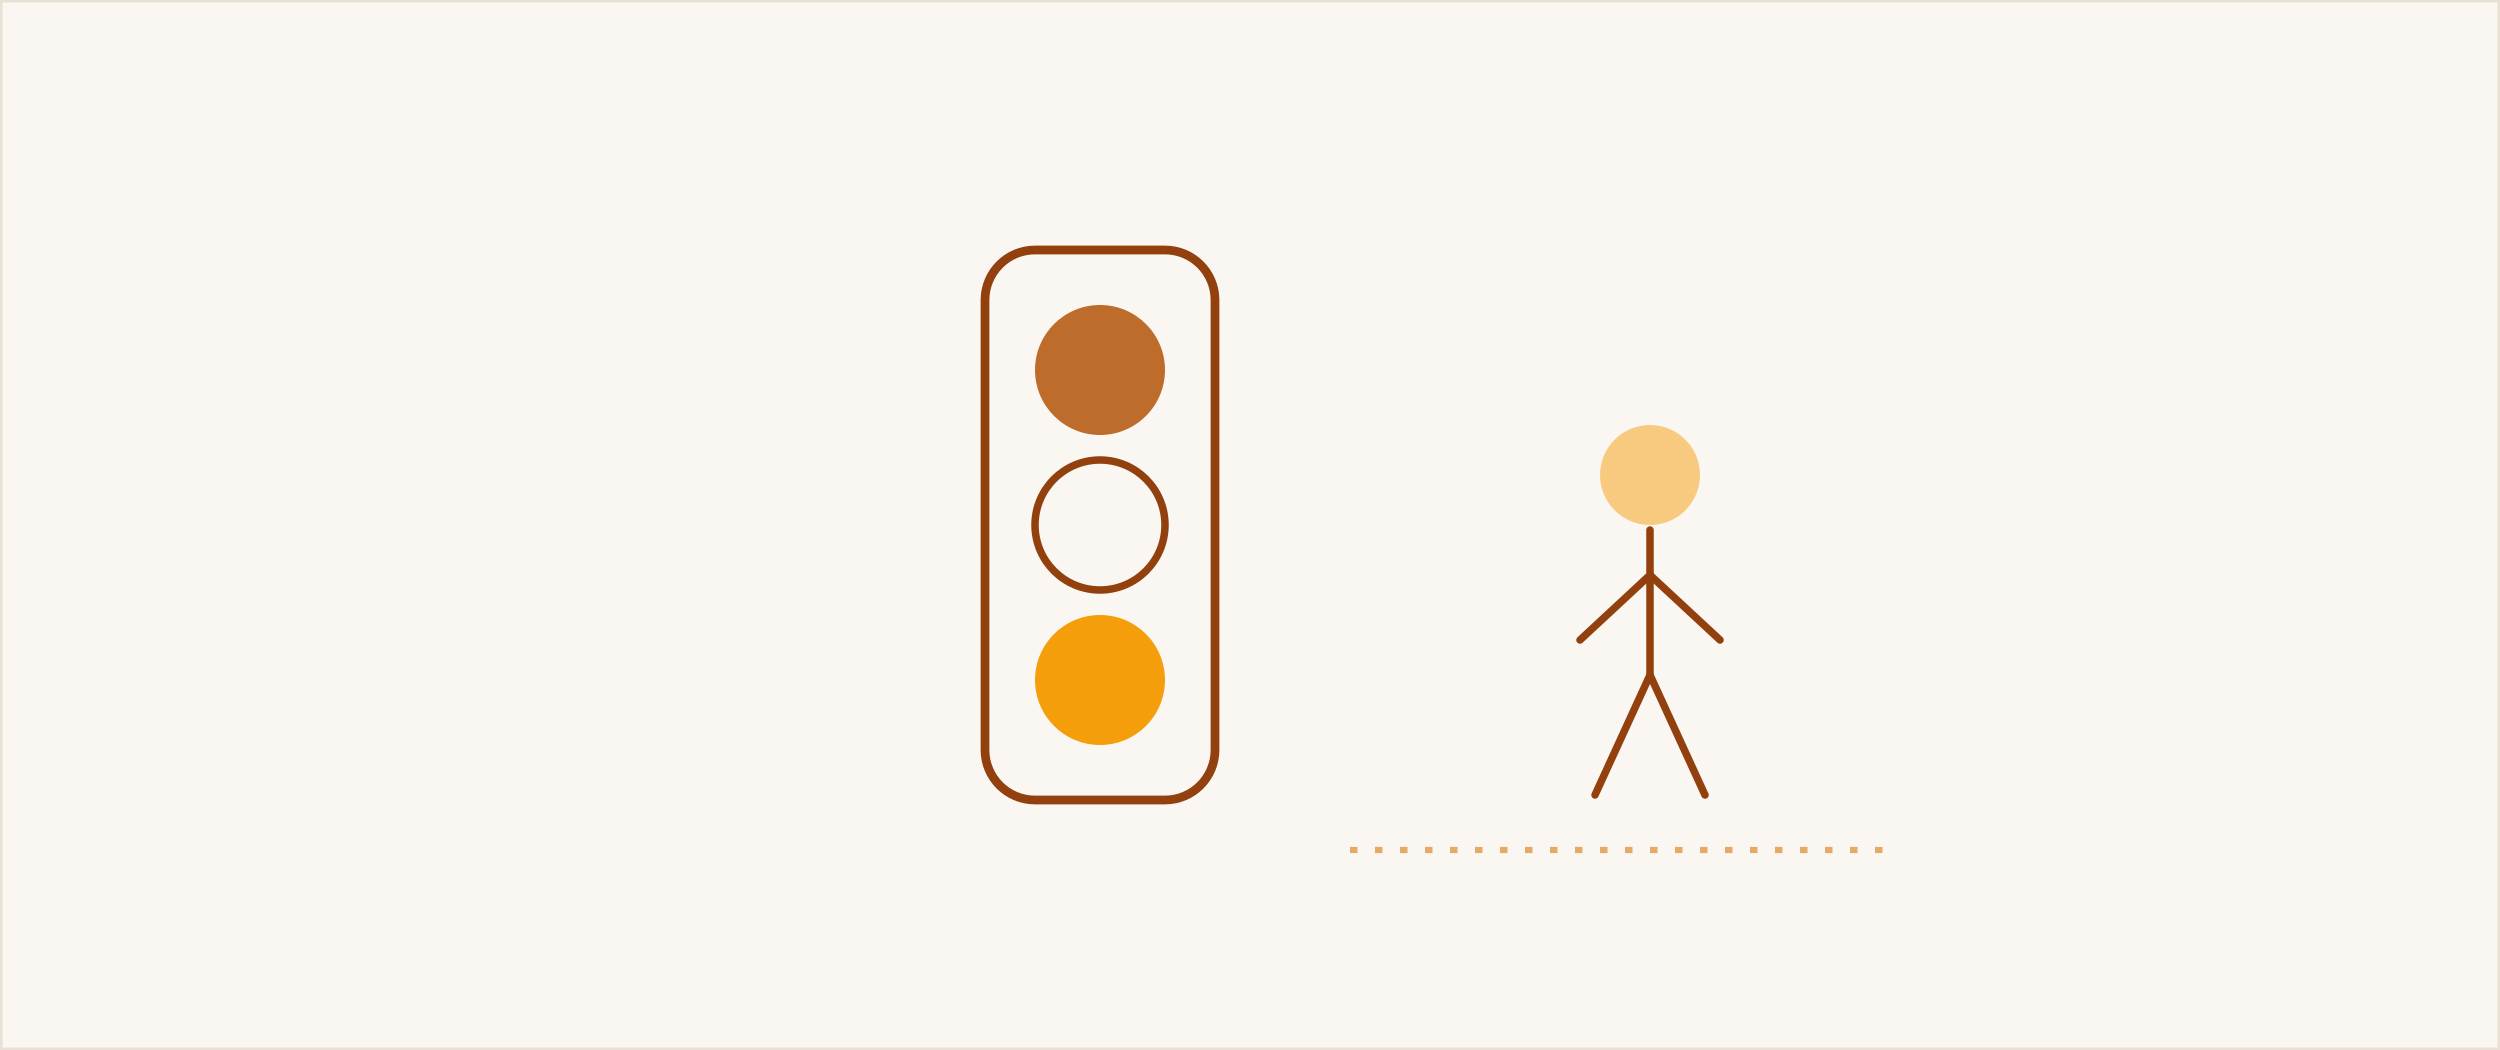
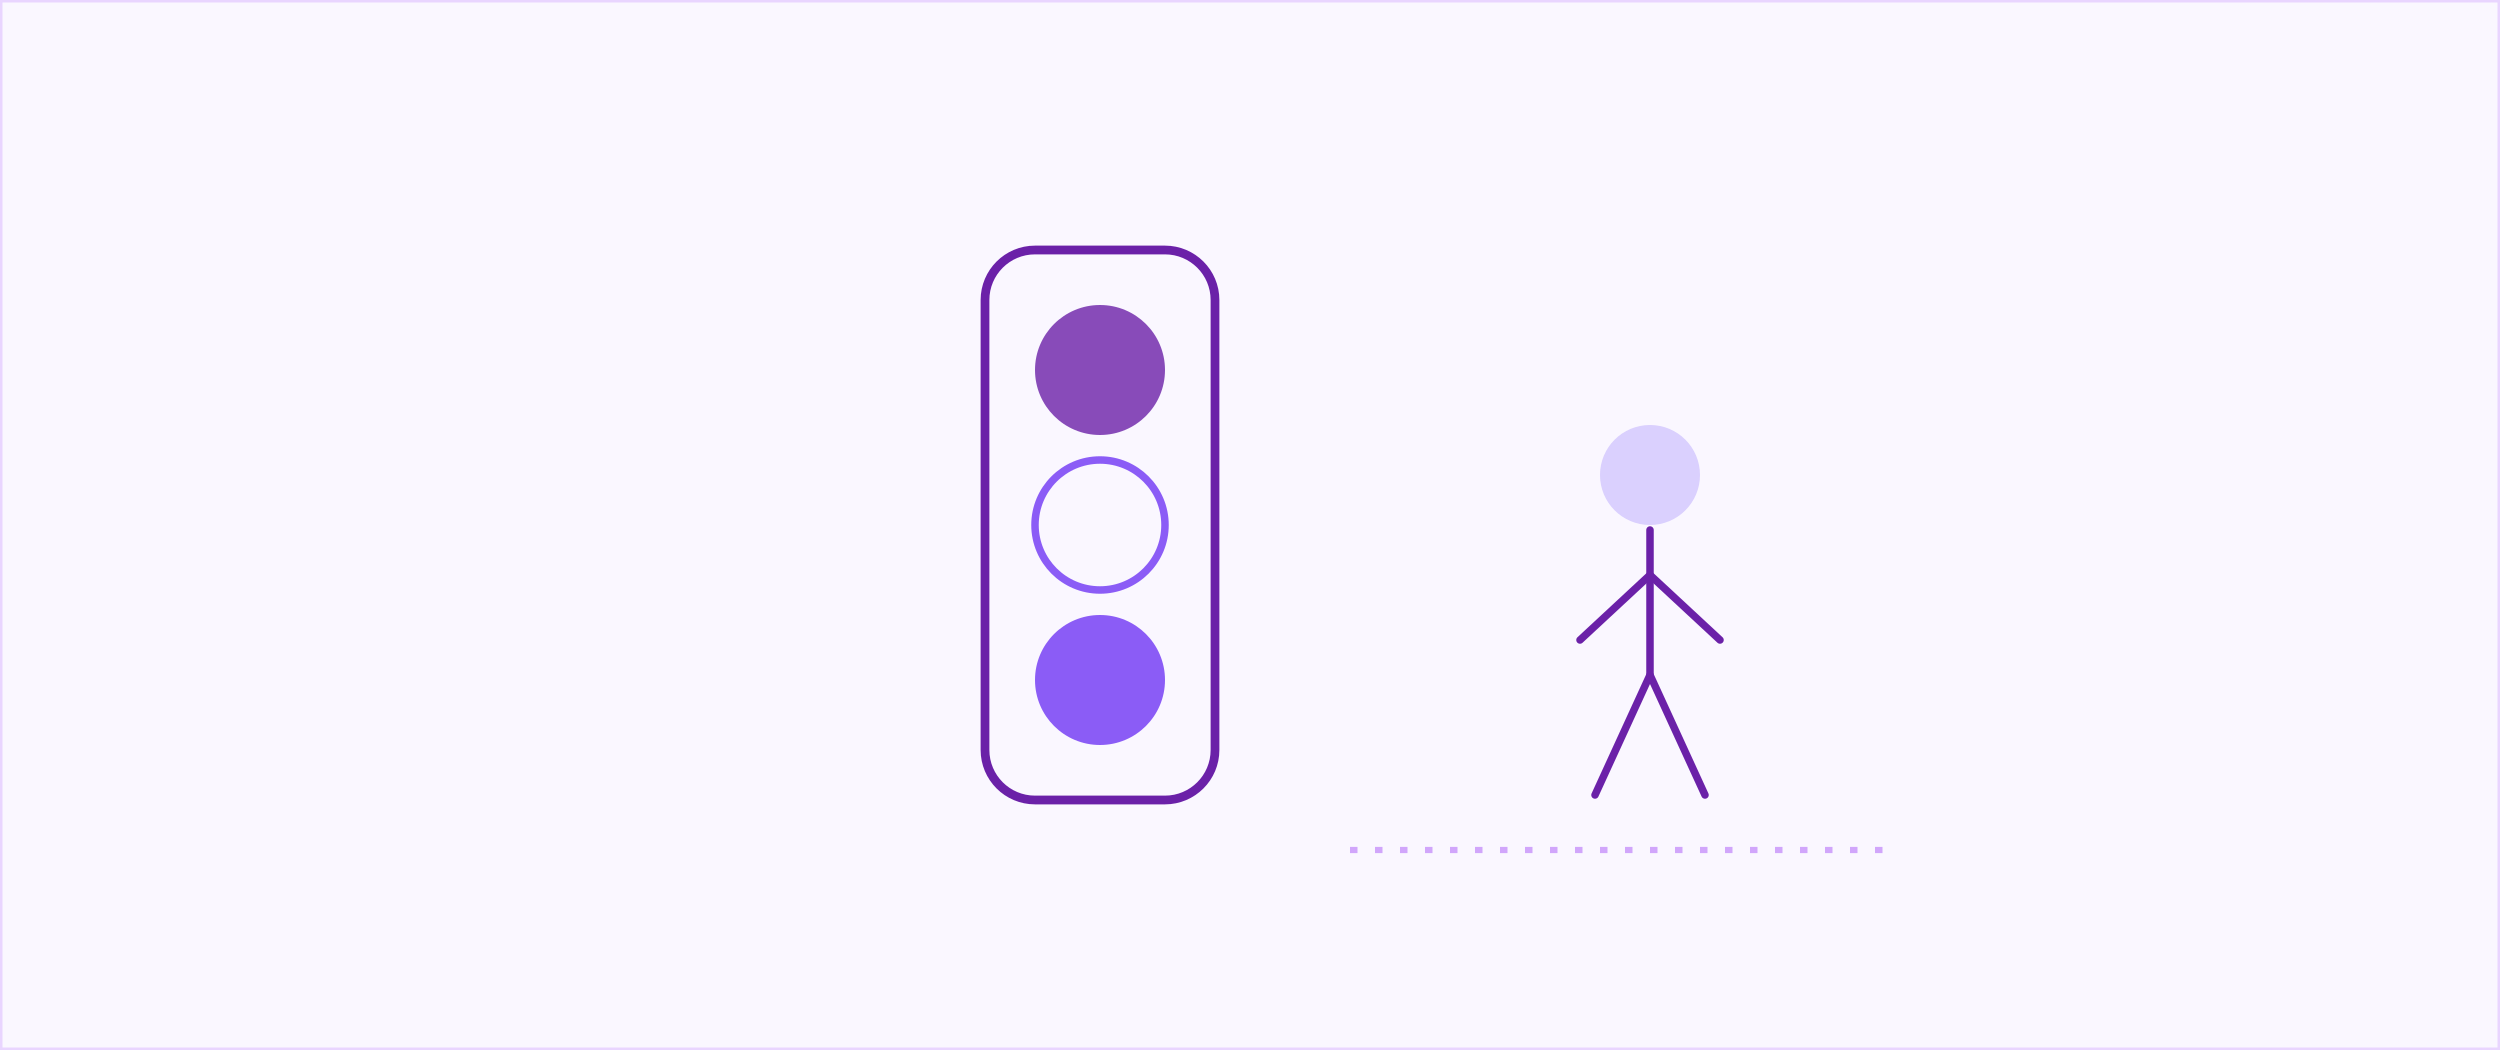
<svg xmlns="http://www.w3.org/2000/svg" width="1000" height="420" viewBox="0 0 1000 420">
-   <rect width="1000" height="420" fill="#faf7f2" />
-   <rect x="0" y="0" width="1000" height="420" fill="none" stroke="#e8e0d4" stroke-width="2" />
+   <rect width="1000" height="420" fill="#faf7ff" />
+   <rect x="0" y="0" width="1000" height="420" fill="none" stroke="#e9d5ff" stroke-width="2" />
  <g transform="translate(440,210)">
-     <rect x="-46" y="-110" width="92" height="220" rx="20" fill="none" stroke="#92400e" stroke-width="3.5" />
-     <circle cx="0" cy="-62" r="26" fill="#b45309" opacity="0.85" />
-     <circle cx="0" cy="0" r="26" fill="none" stroke="#92400e" stroke-width="3" />
-     <circle cx="0" cy="62" r="26" fill="#f59e0b" />
+     <rect x="-46" y="-110" width="92" height="220" rx="20" fill="none" stroke="#6b21a8" stroke-width="3.5" />
+     <circle cx="0" cy="-62" r="26" fill="#6b21a8" opacity="0.8" />
+     <circle cx="0" cy="0" r="26" fill="none" stroke="#8b5cf6" stroke-width="3" />
+     <circle cx="0" cy="62" r="26" fill="#8b5cf6" />
  </g>
-   <g stroke="#92400e" stroke-width="3" fill="none" stroke-linecap="round" stroke-linejoin="round">
-     <circle cx="660" cy="190" r="20" fill="#f59e0b" opacity="0.5" stroke="none" />
+   <g stroke="#6b21a8" stroke-width="3" fill="none" stroke-linecap="round" stroke-linejoin="round">
+     <circle cx="660" cy="190" r="20" fill="#c4b5fd" opacity="0.6" stroke="none" />
    <path d="M 660 212 L 660 270" />
    <path d="M 660 230 L 632 256 M 660 230 L 688 256" />
    <path d="M 660 270 L 638 318 M 660 270 L 682 318" />
  </g>
-   <g stroke="#d97706" stroke-width="2.5" stroke-dasharray="3 7" opacity="0.6">
-     <path d="M 540 340 L 760 340" />
-   </g>
+   <line x1="540" y1="340" x2="760" y2="340" stroke="#a855f7" stroke-width="2.5" stroke-dasharray="3 7" opacity="0.5" />
</svg>
